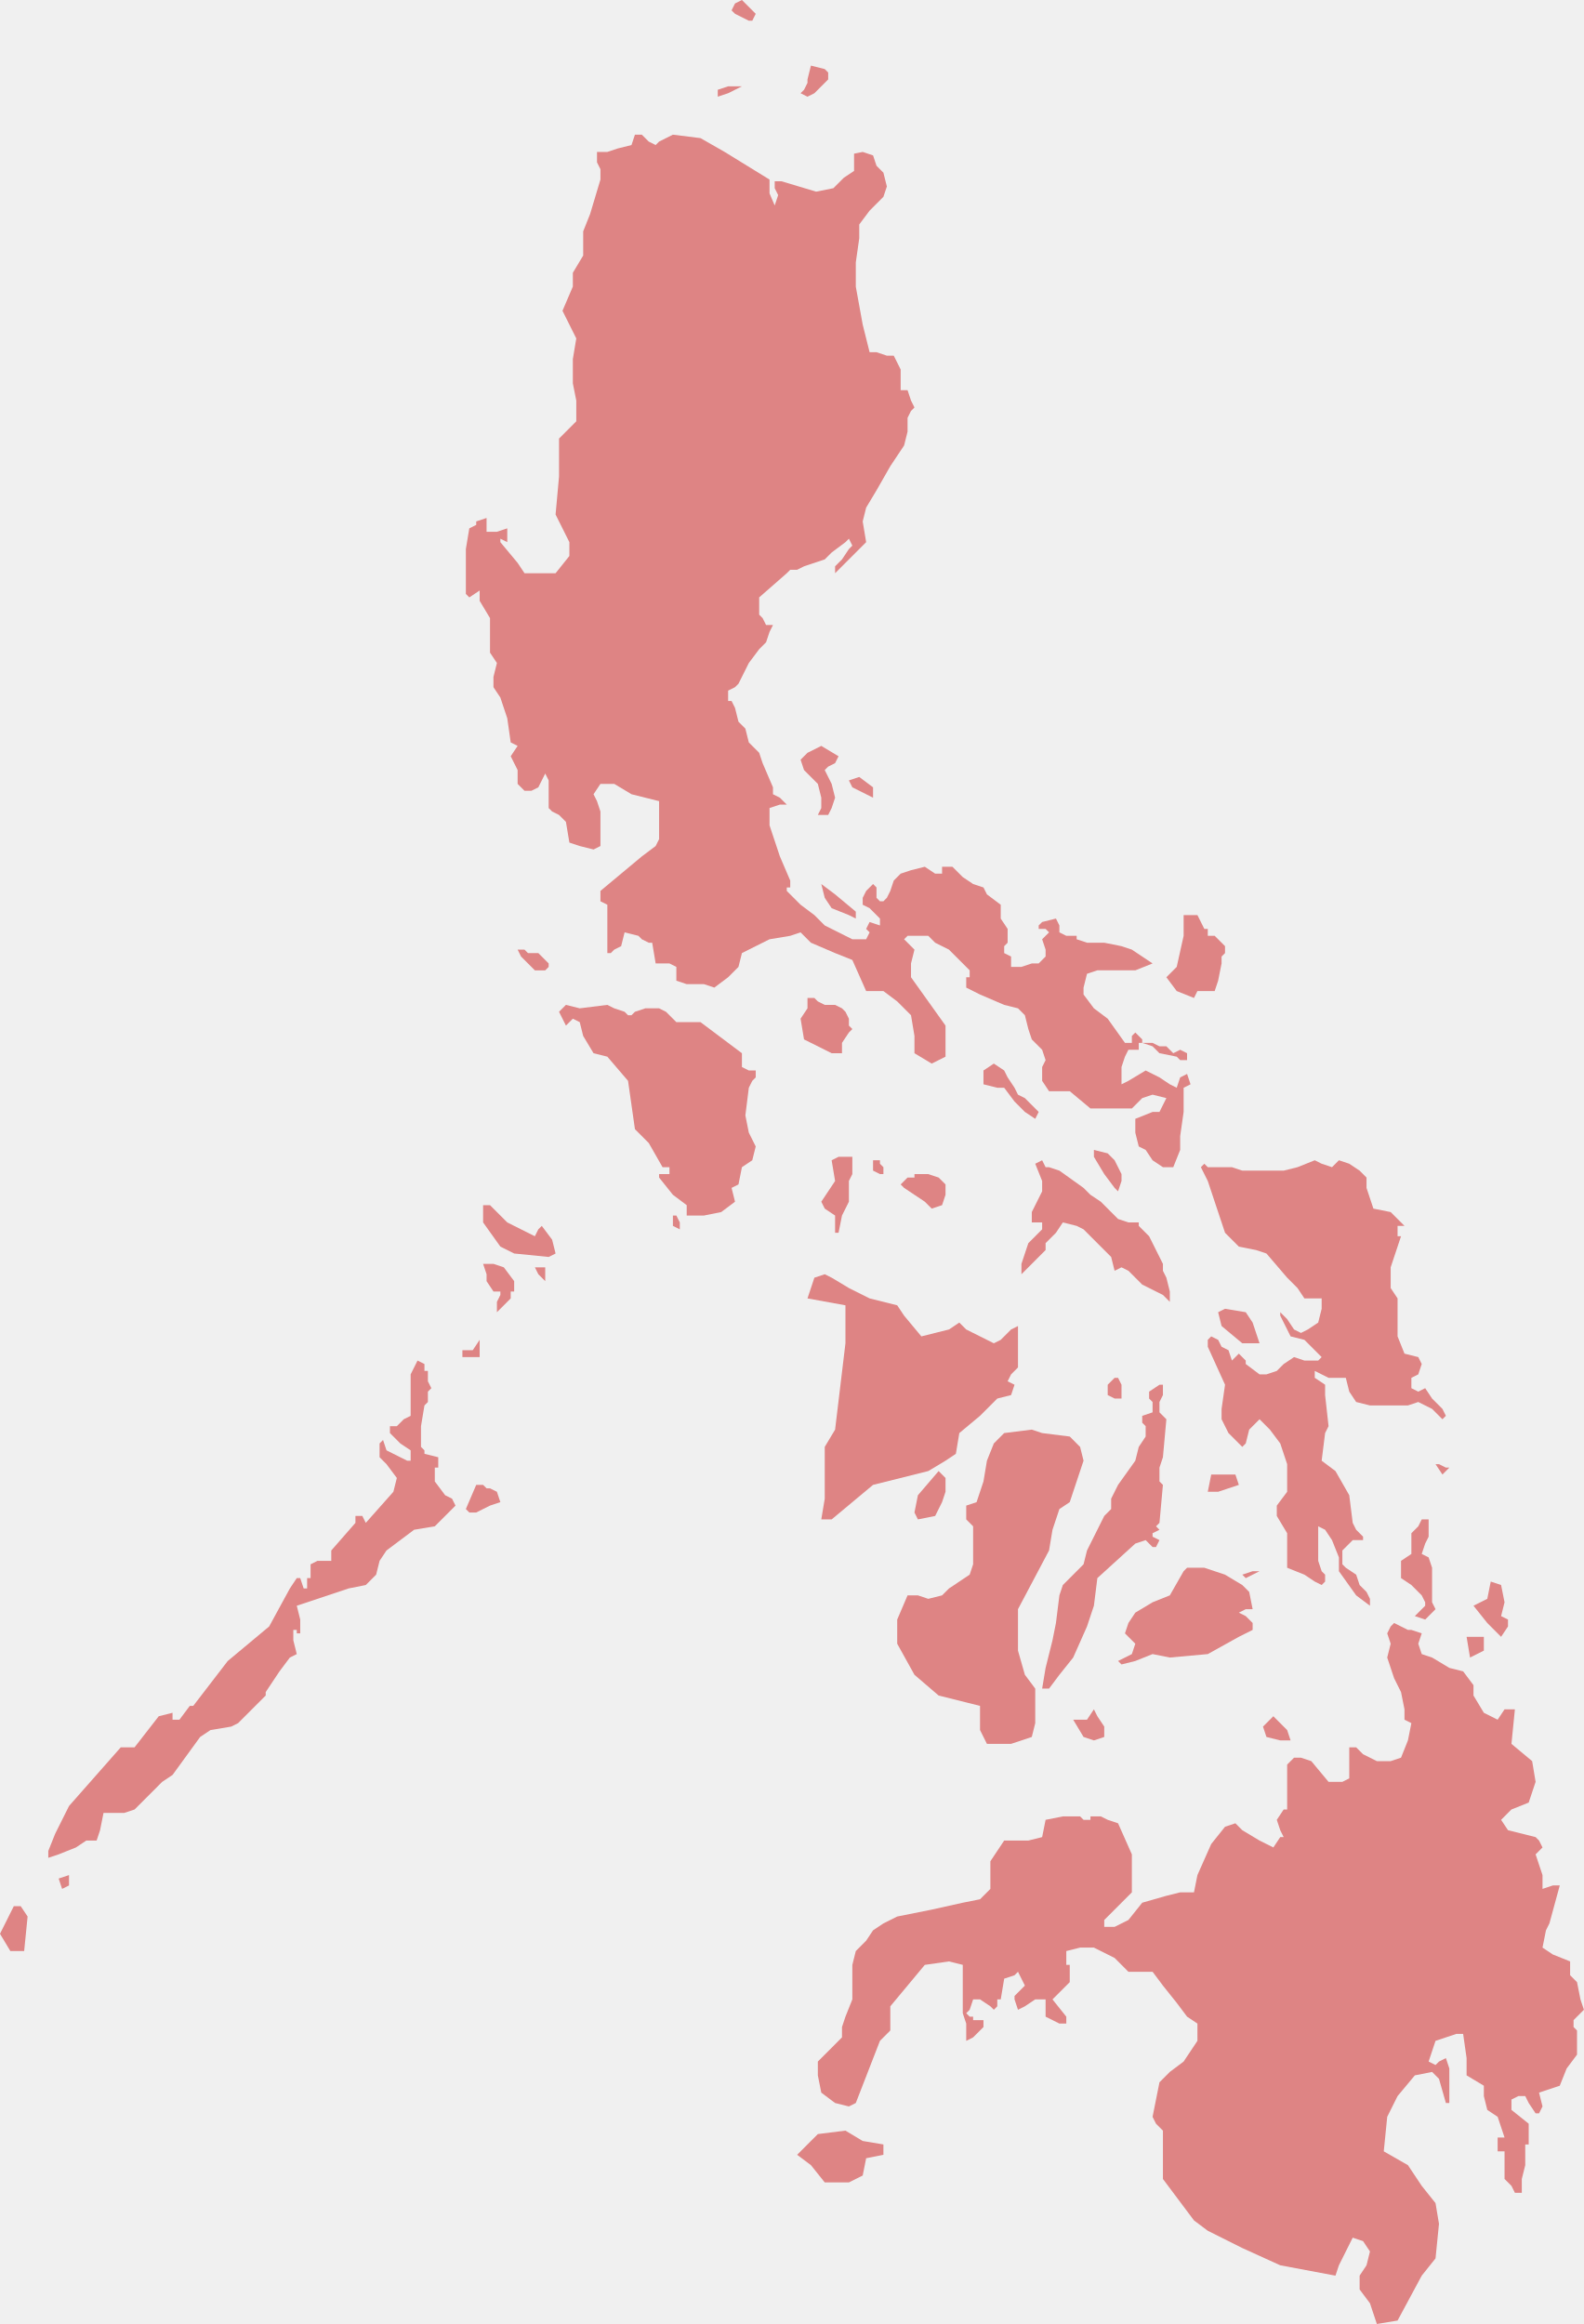
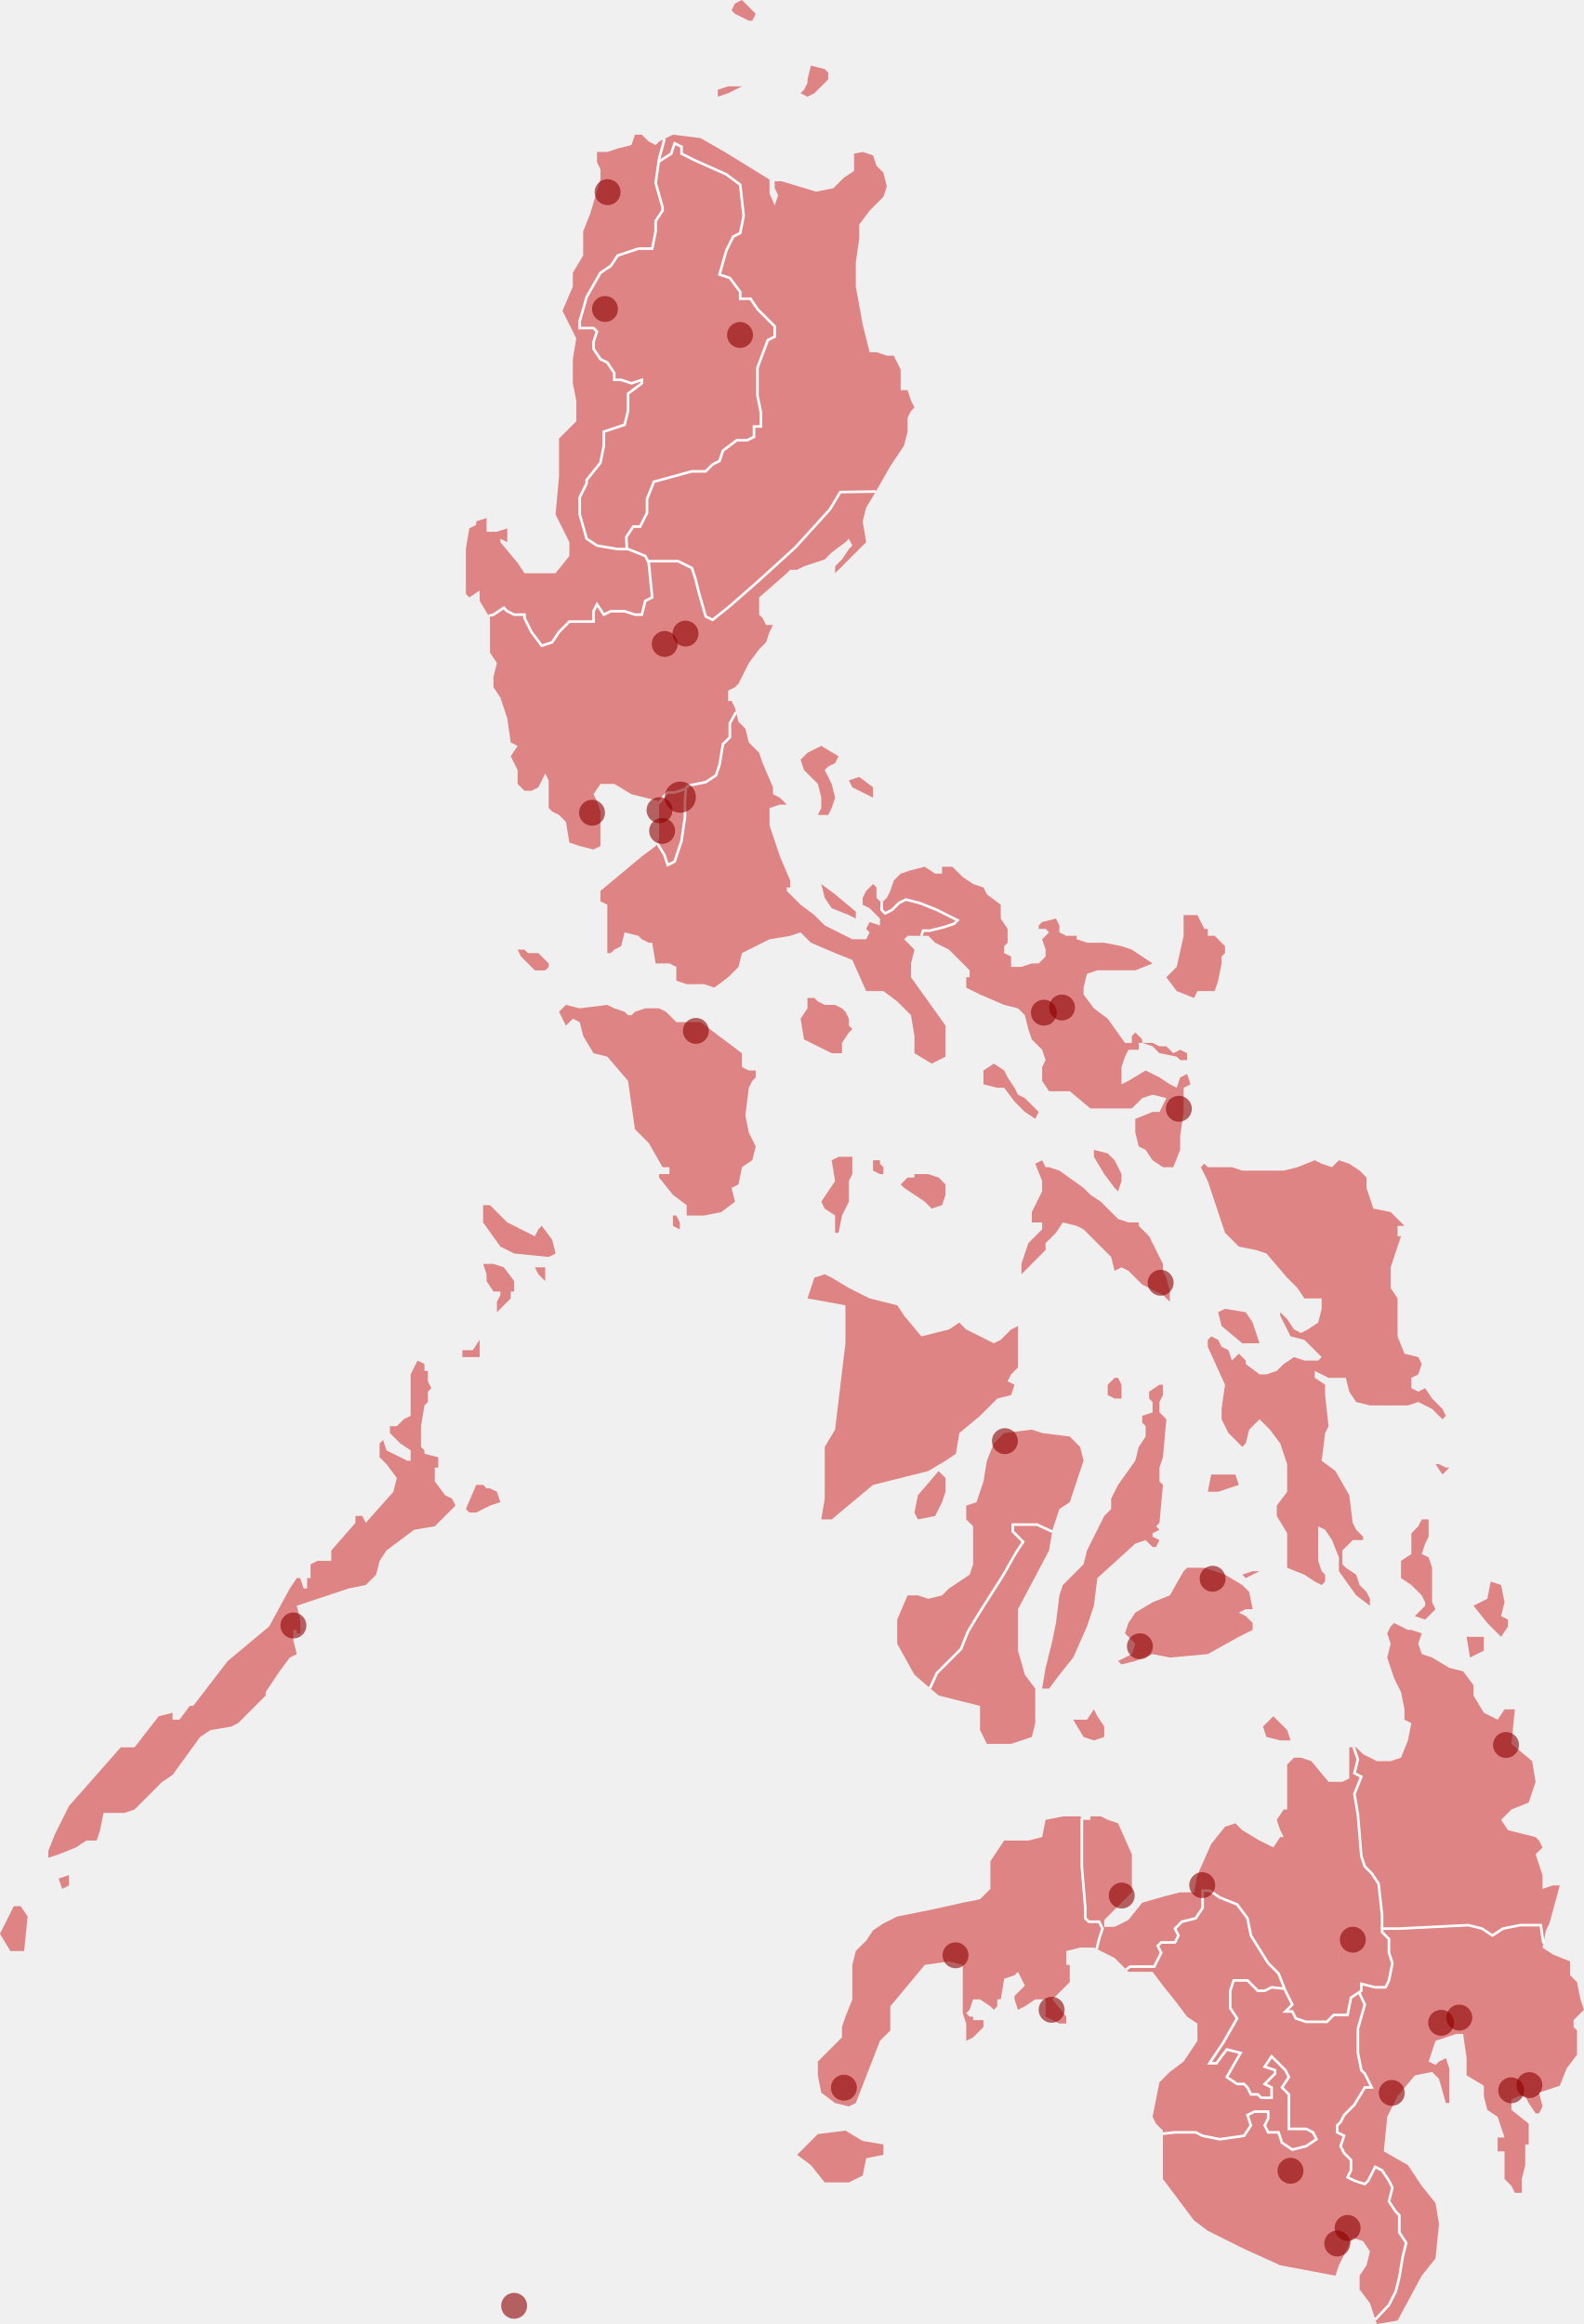
<svg xmlns="http://www.w3.org/2000/svg" width="610" height="895" viewBox="0 0 610 895" fill="none">
  <path d="M328.921 59.179V65.828L324.934 68.488L320.948 72.478L314.303 73.808L301.013 69.818H298.355V72.478L299.684 75.137L298.355 79.127L296.362 74.472V69.153L279.085 58.514L269.782 53.195L259.15 51.865L253.834 54.525L252.505 55.854L249.847 54.525L247.189 51.865H244.531L243.202 55.854L237.887 57.184L233.9 58.514H229.913V62.504L231.242 65.163V69.153L227.255 82.452L224.597 89.101V94.421V98.41L220.61 105.059V110.379L216.623 119.688L221.939 130.327L220.61 138.306V147.615L221.939 154.264V162.244L215.294 168.893V183.522L213.965 198.15L219.281 208.789V214.108L213.965 220.758H207.32H202.004L199.346 216.768L192.701 208.789V207.459L195.359 208.789V203.469L191.372 204.799H187.385V199.48L183.399 200.81V202.14L180.741 203.469L179.412 211.449V220.758V228.737L180.741 230.067L184.728 227.407V231.397L188.714 238.046V251.345L191.372 255.334L190.043 260.654V264.643L192.701 268.633L195.359 276.612L196.688 285.921L199.346 287.251L196.688 291.241L199.346 296.56V301.88L202.004 304.539H204.662L207.32 303.209L209.978 297.89L211.307 300.55V304.539V311.189L212.636 312.519L215.294 313.848L217.952 316.508L219.281 324.487L223.268 325.817L228.584 327.147L231.242 325.817V317.838V312.519L229.913 308.529L228.584 305.869L231.242 301.88H236.558L243.202 305.869L248.518 307.199L253.834 308.529V315.178V319.168V323.157L252.505 325.817L247.189 329.807L231.242 343.105V347.095L233.9 348.425V367.043H235.229L236.558 365.713L239.216 364.383L240.545 359.064L245.86 360.394L247.189 361.724L249.847 363.053H251.176L252.505 371.033H257.821L260.479 372.363V377.682L264.466 379.012H271.111L275.098 380.342L280.414 376.352L284.401 372.363L285.73 367.043L296.362 361.724L304.335 360.394L308.322 359.064L312.309 363.053L321.612 367.043L328.257 369.703L333.573 381.672H340.218L345.534 385.661L350.85 390.981L352.179 398.96V405.609L358.823 409.599L364.139 406.939V402.949V394.97L357.494 385.661L350.85 376.352V371.033L352.179 365.713L350.85 364.383L348.192 361.724L349.521 360.394H357.494L360.152 363.053L365.468 365.713L368.126 368.373L370.784 371.033L373.442 373.692V376.352H372.113V380.342L377.429 383.001L386.732 386.991L392.048 388.321L394.706 390.981L396.035 396.3L397.364 400.29L401.351 404.279L402.68 408.269L401.351 410.929V416.248L404.009 420.238H407.995H411.982L419.956 426.887H429.259H435.904L437.233 425.557L439.891 422.897L443.878 421.568L449.194 422.897L447.865 425.557L446.536 428.217H443.878L437.233 430.877V436.196L438.562 441.516L441.22 442.845L443.878 446.835L447.865 449.495H451.852L454.51 442.845V437.526L455.839 428.217V421.568V418.908L458.497 417.578L457.168 413.588L454.51 414.918L453.181 418.908L450.523 417.578L446.536 414.918L443.878 413.588L441.22 412.259L434.575 416.248L431.917 417.578V416.248V413.588V410.929L433.246 406.939L434.575 404.279H438.562V401.62H439.891L440.861 401.939L443.878 402.949L446.536 405.609L453.181 406.939L454.51 408.269H457.168V405.609L454.51 404.279L451.852 405.609L449.194 402.949H446.536L443.878 401.62H439.891V400.29L438.562 398.96L437.233 397.63L435.904 398.96V401.62H433.246L426.601 392.311L421.285 388.321L417.298 383.001V380.342L418.627 375.022L422.614 373.692H429.259H437.233L443.878 371.033L435.904 365.713L431.917 364.383L425.272 363.053H418.627L414.64 361.724V360.394H410.653L407.995 359.064V356.404L406.667 353.744L401.351 355.074L400.022 356.404V357.734H402.68L404.009 359.064L402.68 360.394L401.351 361.724L402.68 365.713V368.373L400.022 371.033H397.364L393.377 372.363H389.39V368.373L386.732 367.043V364.383L388.061 363.053V357.734L385.403 353.744V351.085V348.425L380.087 344.435L378.758 341.776L374.771 340.446L370.784 337.786L368.126 335.126L366.797 333.796H362.81V335.126V336.456H360.152L356.165 333.796L350.85 335.126L346.863 336.456L344.205 339.116L342.876 343.105L341.547 345.765L340.218 347.095H338.889L337.56 345.765V341.776L336.231 340.446L333.573 343.105L332.244 345.765V348.425L334.902 349.755L337.56 352.415L338.889 353.744V356.404L334.902 355.074L333.573 357.734L334.902 359.064L333.573 361.724H328.257L317.625 356.404L313.638 352.415L308.322 348.425L304.335 344.435L303.006 343.105V341.776H304.335V339.116L300.348 329.807L299.019 325.817L297.69 321.828L296.362 317.838V311.189L300.348 309.859H303.006L300.348 307.199L297.69 305.869V303.209L293.704 293.9L292.375 289.911L288.388 285.921L287.059 280.602L284.401 277.942L283.072 272.623L281.743 269.963H280.414V265.973L283.072 264.643L284.401 263.313L288.388 255.334L292.375 250.015L295.033 247.355L296.362 243.365L297.69 240.706H295.033L293.704 238.046L292.375 236.716V232.727V230.067L303.006 220.758L304.335 219.428H306.993L309.651 218.098L313.638 216.768L317.625 215.438L320.283 212.779L325.599 208.789L326.928 207.459L328.257 210.119L326.928 211.449L324.27 215.438L321.612 218.098V220.758L322.941 219.428L324.27 218.098L326.928 215.438L329.586 212.779L330.915 211.449L333.573 208.789L332.244 200.81L333.573 195.49L337.56 188.841L342.876 179.532L348.192 171.553L349.521 166.233V160.914L350.85 158.254L352.179 156.924L350.85 154.264L349.521 150.275H346.863V147.615V143.626V142.296L344.205 136.976H341.547L337.56 135.646H334.902L332.244 125.007L329.586 110.379V103.73V101.07L330.915 91.761V86.441L334.902 81.122L340.218 75.802L341.547 71.813L340.218 66.493L337.56 63.834L336.231 59.844L332.244 58.514L328.921 59.179Z" fill="#DE8484" />
  <path d="M285.73 33.247H280.414L276.427 34.576V37.236L280.414 35.906L285.73 33.247Z" fill="#DE8484" />
  <path d="M310.98 37.236L313.638 35.907L318.954 30.587V27.927L317.625 26.597L312.309 25.268L310.98 30.587V31.917L309.651 34.577L308.322 35.907L310.98 37.236Z" fill="#DE8484" />
  <path d="M283.072 1.33L281.743 3.99L283.072 5.319L285.73 6.649L288.388 7.979H289.717L291.046 5.319L289.717 3.99L288.388 2.66L285.73 0L283.072 1.33Z" fill="#DE8484" />
  <path d="M316.296 340.446L321.612 344.435L329.586 351.085V353.744L326.928 352.415L320.283 349.755L317.625 345.765L316.296 340.446Z" fill="#DE8484" />
  <path d="M316.296 287.251L310.98 289.911L308.322 292.57L309.651 296.56L314.967 301.88L316.296 307.199V311.189L314.967 313.848H318.954L320.283 311.189L321.612 307.199L320.283 301.88L317.625 296.56L318.954 295.23L321.612 293.9L322.941 291.241L316.296 287.251Z" fill="#DE8484" />
  <path d="M326.928 300.55L328.257 303.209L333.573 305.869L336.231 307.199V303.209L330.915 299.22L326.928 300.55Z" fill="#DE8484" />
  <path d="M455.839 352.415V360.394L453.181 372.363L449.194 376.352L453.181 381.672L459.826 384.331L461.155 381.672H462.484H465.142H467.799L469.128 377.682L470.457 371.033V368.373L471.786 367.043V364.383L467.799 360.394H465.142V357.734H463.813L462.484 355.074L461.155 352.415H455.839Z" fill="#DE8484" />
  <path d="M310.98 384.332V388.321L308.322 392.311L309.651 400.29L320.283 405.609H324.27V401.62L326.928 397.63L328.257 396.3L326.928 394.97V392.311L325.599 389.651L324.27 388.321L321.612 386.991H317.625L314.967 385.661L313.638 384.332H310.98Z" fill="#DE8484" />
  <path d="M199.346 365.713L200.675 368.373L205.991 373.693H209.978L211.307 372.363V371.033L208.649 368.373L207.32 367.043H203.333L202.004 365.713H199.346Z" fill="#DE8484" />
  <path d="M217.952 386.991L215.294 389.651L217.952 394.97L219.281 393.641L220.61 392.311L223.268 393.641L224.597 398.96L228.584 405.609L233.9 406.939L241.873 416.248L244.531 434.866L249.847 440.186L255.163 449.495H257.821V452.155H253.834V453.485L259.15 460.134L264.466 464.123V468.113H271.111L277.756 466.783L283.072 462.794L281.743 457.474L284.401 456.144L285.73 449.495L289.717 446.835L291.046 441.516L289.717 438.856L288.388 436.196L287.059 429.547L288.388 418.908L289.717 416.248L291.046 414.918V412.259H288.388L285.73 410.929V405.609L280.414 401.62L269.782 393.641H260.479L259.15 392.311L256.492 389.651L253.834 388.321H248.518L244.531 389.651L243.202 390.981H241.873L240.544 389.651L236.558 388.321L233.9 386.991L223.268 388.321L217.952 386.991Z" fill="#DE8484" />
  <path d="M320.283 446.835L321.612 454.814L318.954 458.804L316.296 462.794L317.625 465.453L321.612 468.113V474.762H322.941L324.27 468.113L326.928 462.794V454.814L328.257 452.155V445.505H322.941L320.283 446.835Z" fill="#DE8484" />
  <path d="M336.231 446.835V450.824L338.889 452.154H340.218V449.495L338.889 448.165V446.835H336.231Z" fill="#DE8484" />
  <path d="M348.192 457.474L352.179 460.133L356.166 462.793L358.824 465.453L362.81 464.123L364.139 460.133V456.144L361.482 453.484L357.495 452.154H354.837H352.179V453.484H349.521L346.863 456.144L348.192 457.474Z" fill="#DE8484" />
  <path d="M382.745 409.599L378.758 412.258V417.578L384.074 418.908H386.732L390.719 424.227L394.706 428.217L398.693 430.877L400.022 428.217L398.693 426.887L394.706 422.897L392.048 421.567L390.719 418.908L388.061 414.918L386.732 412.258L382.745 409.599Z" fill="#DE8484" />
  <path d="M398.693 448.165L401.351 454.814V458.804L400.022 461.463L397.364 466.783V470.773H401.351V473.432L396.035 478.752L393.377 486.731V490.72L397.364 486.731L402.68 481.411V478.752L406.667 474.762L409.325 470.773L414.641 472.102L417.299 473.432L421.286 477.422L427.93 484.071L429.259 489.391L431.917 488.061L434.575 489.391L439.891 494.71L447.865 498.7L450.523 501.359V498.7V497.37L449.194 492.05L447.865 489.391V486.731L445.207 481.411L442.549 476.092L438.562 472.102V470.773H434.575L430.588 469.443L423.943 462.793L419.957 460.134L417.299 457.474L407.996 450.825L404.009 449.495H402.68L401.351 446.835L398.693 448.165Z" fill="#DE8484" />
  <path d="M421.286 442.846V445.505L425.273 452.155L429.26 457.474L430.589 458.804L431.918 454.814V452.155L429.26 446.835L426.602 444.176L421.286 442.846Z" fill="#DE8484" />
  <path d="M260.479 468.113H259.15V470.773V472.102L261.808 473.432V470.773L260.479 468.113Z" fill="#DE8484" />
  <path d="M186.057 464.123V470.772L192.702 480.081L198.017 482.741L211.307 484.071L213.965 482.741L212.636 477.422L208.649 472.102L207.32 473.432L205.991 476.092L200.675 473.432L195.359 470.772L190.044 465.453L188.715 464.123H186.057Z" fill="#DE8484" />
  <path d="M205.991 488.061L207.32 490.721L208.649 492.051L209.978 493.38V489.391V488.061H205.991Z" fill="#DE8484" />
  <path d="M186.057 486.731L187.386 490.721V493.38L190.044 497.37H192.702V498.7L191.373 501.359V505.349L194.031 502.689L196.688 500.03V497.37H198.017V493.38L194.031 488.061L190.044 486.731H188.715H186.057Z" fill="#DE8484" />
  <path d="M184.727 515.988V522.638H178.083V519.978H182.069L184.727 515.988Z" fill="#DE8484" />
  <path d="M160.806 523.967L158.148 529.287V545.245L155.49 546.575L152.832 549.235H150.174V551.894L154.161 555.884L158.148 558.544V561.204V562.533H156.819L154.161 561.204L151.503 559.874L148.845 558.544L147.516 554.554L146.187 555.884V561.204L148.845 563.863L152.832 569.183L151.503 574.502L140.871 586.471L139.542 583.811H136.884V586.471L127.582 597.11V601.1H122.266L119.608 602.429V605.089V607.749H118.279V611.738H116.95L115.621 607.749H114.292L111.634 611.738L103.66 626.367L87.712 639.666L74.422 656.954H73.094L69.107 662.273H66.449V659.614L61.133 660.944L51.83 672.912H46.514L26.579 695.52L21.263 706.159L18.605 712.808V715.468L22.592 714.138L29.237 711.478L33.224 708.819H37.211L38.54 704.829L39.869 698.18H47.843L51.83 696.85L55.817 692.86L62.462 686.211L66.449 683.551L77.08 668.923L81.067 666.263L89.041 664.933L91.699 663.603L102.331 652.964V651.634L107.647 643.655L111.634 638.336L114.292 637.006L112.963 631.686V629.027V627.697H114.292V629.027H115.621V626.367V623.707L114.292 618.388L118.279 617.058L134.226 611.738L140.871 610.409L144.858 606.419L146.187 601.1L148.845 597.11L159.477 589.131L167.451 587.801L175.425 579.822L174.096 577.162L171.438 575.832L167.451 570.513V565.193H168.78V561.204L163.464 559.874V558.544L162.135 557.214V549.235L163.464 541.256L164.793 539.926V535.936L166.122 534.606L164.793 531.946V527.957H163.464V525.297L160.806 523.967Z" fill="#DE8484" />
  <path d="M183.399 571.842L179.412 581.151L180.741 582.481H183.399L188.714 579.821L192.701 578.492L191.372 574.502L188.714 573.172H187.385L186.057 571.842H183.399Z" fill="#DE8484" />
  <path d="M22.592 723.447L23.921 727.437L26.579 726.107V722.117L22.592 723.447Z" fill="#DE8484" />
  <path d="M7.974 734.086L10.632 738.076L9.303 751.374H3.987L0 744.725L3.987 736.746L5.316 734.086H7.974Z" fill="#DE8484" />
  <path d="M306.994 829.836L312.31 833.826L317.625 840.475H326.928L332.244 837.816L333.573 831.166L340.218 829.836V825.847L332.244 824.517L325.599 820.527L314.968 821.857L310.981 825.847L306.994 829.836Z" fill="#DE8484" />
  <path d="M329.586 809.889L338.889 785.951L342.876 781.961V772.652L356.166 756.694L365.468 755.364L370.784 756.694V775.312L372.113 779.302V785.951L374.771 784.621L377.429 781.961L378.758 780.632V777.972H374.771V776.642H373.442L372.113 775.312L373.442 773.982L374.771 769.993H377.429L381.416 772.652L382.745 773.982L384.074 772.652V769.993H385.403L386.732 762.013L390.719 760.684L392.048 759.354L394.706 764.673L390.719 768.663V769.993L392.048 773.982L394.706 772.652L398.693 769.993H402.68V776.642L407.996 779.302H410.654V776.642L405.338 769.993L411.983 763.343V756.694H410.654V751.374L415.969 750.045H421.285L429.259 754.034L431.917 756.694L434.575 759.354H443.878L447.865 764.673L453.181 771.322L457.168 776.642L461.155 779.302V785.951L455.839 793.93L450.523 797.92L446.536 801.909L443.878 815.208L445.207 817.868L447.865 820.528V827.177V839.146L459.826 855.104L465.142 859.094L478.431 865.743L493.05 872.392L514.314 876.382L515.643 872.392L518.301 867.073L520.959 861.753L524.946 863.083L527.603 867.073L526.274 872.392L523.617 876.382V881.701L527.603 887.021L528.932 891.01L530.261 895L538.235 893.67L547.538 876.382L552.854 869.733L554.183 856.434L552.854 848.455L547.538 841.805L542.222 833.826L532.919 828.507L534.248 815.208L538.235 807.229L544.88 799.25L551.525 797.92L554.183 800.58L556.841 809.889H558.17V796.59L556.841 792.6L554.183 793.93L552.854 795.26L550.196 793.93L552.854 785.951L560.828 783.291H563.486L564.815 792.6V799.25L571.46 803.239V807.229L572.789 812.548L576.776 815.208L578.105 819.198L579.434 823.187H576.776V828.507H579.434V832.496V839.146L582.091 841.805L583.42 844.465H586.078V839.146L587.407 833.826V825.847H588.736V817.868L582.091 812.548V808.559L584.749 807.229H587.407L588.736 809.889L591.394 813.878H592.723L594.052 811.218L592.723 805.899L600.697 803.239L603.355 796.59L607.342 791.27V785.951V781.961L606.013 780.632V777.972L610 773.982L608.671 769.993L607.342 763.343L604.684 760.684V755.364L598.039 752.704L594.052 750.045L595.381 743.395L596.71 740.736L600.697 726.107H598.039L594.052 727.437V722.117L592.723 718.128L591.394 714.138L594.052 711.478L592.723 708.819L591.394 707.489L586.078 706.159L580.763 704.829L578.105 700.84L582.091 696.85L588.736 694.19L591.394 686.211L590.065 678.232L582.091 671.582L583.42 658.284H579.434L576.776 662.273L571.46 659.614L567.473 652.964V648.975L563.486 643.655L558.17 642.325L551.525 638.336L547.538 637.006L546.209 633.016L547.538 629.027L543.551 627.697H542.222L539.564 626.367L536.906 625.037L535.577 626.367L534.248 629.027L535.577 633.016L534.248 638.336L535.577 642.325L536.906 646.315L539.564 651.634L540.893 658.284V662.273L543.551 663.603L542.222 670.253L539.564 676.902L535.577 678.232H530.261L527.603 676.902L524.946 675.572L522.288 672.912H519.63V679.562V684.881L516.972 686.211H514.314H511.656L505.011 678.232L501.024 676.902H498.366L495.708 679.562V688.871V696.85H494.379L491.721 700.84L493.05 704.829L494.379 707.489H493.05L490.392 711.478L485.076 708.819L478.431 704.829L475.773 702.169L471.786 703.499L466.471 710.149L461.155 722.117L459.826 728.767H454.51L449.194 730.097L439.891 732.756L434.575 739.406L429.259 742.065H425.272V739.406L429.259 735.416L435.904 728.767V720.788V714.138L430.588 702.169L426.601 700.84L423.943 699.51H419.956V700.84H417.298L415.969 699.51H409.325L402.68 700.84L401.351 707.489L396.035 708.819H392.048H386.732L384.074 712.808L381.416 716.798V723.447V727.437L377.429 731.426L370.784 732.756L358.823 735.416L345.534 738.076L340.218 740.736L336.231 743.395L333.573 747.385L329.586 751.374L328.257 756.694V760.684V766.003V769.993L325.599 776.642L324.27 780.632V784.621L321.612 787.281L314.967 793.93V799.25L316.296 805.899L321.612 809.889L326.928 811.218L329.586 809.889Z" fill="#DE8484" />
  <path d="M490.392 660.943L486.405 664.933L487.734 668.923L493.05 670.253H497.037L495.708 666.263L493.05 663.603L490.392 660.943Z" fill="#DE8484" />
  <path d="M413.312 662.273L417.298 668.923L421.285 670.252L425.272 668.923V664.933L422.614 660.943L421.285 658.284L418.627 662.273H413.312Z" fill="#DE8484" />
  <path d="M564.815 630.356L566.144 638.336L571.46 635.676V630.356H564.815Z" fill="#DE8484" />
  <path d="M574.118 609.079L572.789 615.728L567.473 618.388L572.789 625.037L578.104 630.356L580.762 626.367V623.707L578.104 622.377L579.433 617.058L578.104 610.408L574.118 609.079Z" fill="#DE8484" />
  <path d="M550.196 585.141V591.79L548.867 594.45L547.538 598.44L550.196 599.77L551.525 603.759V607.749V615.728V617.058L552.854 619.718L548.867 623.707L544.88 622.377L548.867 618.388V617.058L547.538 614.398L546.209 613.068L543.551 610.409L539.564 607.749V601.1L543.551 598.44V594.45V590.461L546.209 587.801L547.538 585.141H550.196Z" fill="#DE8484" />
  <path d="M482.419 605.089L478.432 606.419L479.761 607.749L485.077 605.089H482.419Z" fill="#DE8484" />
  <path d="M455.839 605.089L450.523 614.398L443.878 617.058L437.233 621.048L434.575 625.037L433.246 629.027L437.233 633.016L435.904 637.006L430.588 639.666L431.917 640.996L437.233 639.666L443.878 637.006L450.523 638.336L465.142 637.006L477.102 630.357L479.76 629.027L482.418 627.697V625.037L479.76 622.377L477.102 621.048L479.76 619.718H482.418L481.089 613.068L478.431 610.409L471.787 606.419L463.813 603.759H457.168L455.839 605.089Z" fill="#DE8484" />
  <path d="M466.471 567.853L465.142 574.502H469.129L473.115 573.172L477.102 571.843L475.773 567.853H466.471Z" fill="#DE8484" />
  <path d="M447.865 533.276V537.266L446.536 539.926V543.915L449.194 546.575L447.865 561.204L446.536 565.193V570.513L447.865 571.842L446.536 586.471L445.207 587.801L446.536 589.131L443.878 590.461V591.79L446.536 593.12L445.207 595.78H443.878L441.22 593.12L437.233 594.45L422.614 607.749L421.285 618.388L418.627 626.367L413.311 638.336L407.995 644.985L404.009 650.305H401.351L402.68 642.325L405.338 631.686L406.666 625.037L407.995 614.398L409.324 610.409L417.298 602.429L418.627 597.11L425.272 583.811L427.93 581.152V577.162L430.588 571.842L437.233 562.533L438.562 557.214L441.22 553.224V549.235L439.891 547.905V545.245L443.878 543.915V539.926L442.549 538.596V535.936L446.536 533.276H447.865Z" fill="#DE8484" />
  <path d="M429.259 530.617L426.601 533.276V537.266L429.259 538.596H431.917V535.936V533.276L430.588 530.617H429.259Z" fill="#DE8484" />
  <path d="M349.521 614.398L345.534 623.707V633.016L352.179 644.985L361.481 652.964L372.113 655.624L377.429 656.954V666.263L380.087 671.582H389.39L397.364 668.923L398.693 663.603V656.954V650.304L394.706 644.985L392.048 635.676V619.718L404.009 597.11L405.338 589.131L407.996 581.151L411.982 578.492L417.298 562.533L415.969 557.214L411.982 553.224L401.351 551.894L397.364 550.564L386.732 551.894L382.745 555.884L380.087 562.533L378.758 570.512L376.1 578.492L372.113 579.822V585.141L374.771 587.801V593.12V602.429L373.442 606.419L365.468 611.738L362.81 614.398L357.494 615.728L353.508 614.398H349.521Z" fill="#DE8484" />
  <path d="M361.482 566.523L353.508 575.832L352.179 582.481L353.508 585.141L360.153 583.811L362.811 578.492L364.14 574.502V569.183L361.482 566.523Z" fill="#DE8484" />
  <path d="M310.98 500.03L325.599 502.689V509.339V517.318L321.612 550.565L317.625 557.214V562.533V570.513V577.162L316.296 585.141H320.283L336.231 571.843L357.495 566.523L364.139 562.533L368.126 559.874L369.455 551.895L377.429 545.245L384.074 538.596L389.39 537.266L390.719 533.276L388.061 531.947L389.39 529.287L392.048 526.627V510.669L389.39 511.999L385.403 515.988L382.745 517.318L377.429 514.658L372.113 511.999L369.455 509.339L365.468 511.999L360.153 513.328L354.837 514.658L348.192 506.679L345.534 502.689L334.902 500.03L326.928 496.04L320.283 492.051L317.625 490.721L313.638 492.051L310.98 500.03Z" fill="#DE8484" />
  <path d="M552.854 563.863L555.512 567.853L558.17 565.193H556.841L554.183 563.863H552.854Z" fill="#DE8484" />
  <path d="M469.128 505.349L470.457 510.669L478.431 517.318H485.076L482.418 509.339L479.76 505.349L471.786 504.02L469.128 505.349Z" fill="#DE8484" />
  <path d="M465.141 518.648L471.786 533.276L470.457 542.585V546.575L473.115 551.894L478.431 557.214L479.76 555.884L481.089 550.564L485.076 546.575L489.063 550.564L493.05 555.884L495.708 563.863V567.853V574.502L491.721 579.822V583.811L495.708 590.46V599.77V603.759L502.353 606.419L506.34 609.079L508.998 610.408L510.327 609.079V606.419L508.998 605.089L507.669 601.099V595.78V587.801L510.327 589.131L512.984 593.12L515.642 599.77V605.089L522.287 614.398L527.603 618.388V615.728L526.274 613.068L523.616 610.408L522.287 606.419L518.3 603.759L516.971 602.429V599.77V597.11L520.958 593.12H524.945V591.79L522.287 589.131L520.958 586.471L519.629 575.832L514.313 566.523L508.998 562.533L510.327 551.894L511.656 549.235L510.327 537.266V533.276L506.34 530.617V527.957L508.998 529.287L511.656 530.617H518.3L519.629 535.936L522.287 539.926L527.603 541.255H531.59H536.906H542.222L546.209 539.926L551.525 542.585L554.183 545.245L555.512 546.575L556.841 545.245L555.512 542.585L551.525 538.596L548.867 534.606L546.209 535.936L543.551 534.606V530.617L546.209 529.287L547.538 525.297L546.209 522.637L540.893 521.307L538.235 514.658V500.03L535.577 496.04V488.061L539.564 476.092H538.235V472.102H540.893L535.577 466.783L528.932 465.453L527.603 461.463L526.274 457.474V453.484L523.616 450.825L519.629 448.165L515.642 446.835L512.984 449.495L508.998 448.165L506.34 446.835L499.695 449.495L494.379 450.825H485.076H478.431L474.444 449.495H469.128H466.47H465.141L463.812 448.165L462.483 449.495L463.812 452.154L465.141 454.814L467.799 462.793L469.128 466.783L471.786 474.762L477.102 480.082L483.747 481.411L487.734 482.741L495.708 492.05L499.695 496.04L502.353 500.03H508.998V504.019L507.669 509.339L503.682 511.998L501.024 513.328L498.366 511.998L495.708 508.009L493.05 505.349V506.679L494.379 509.339L495.708 511.998L497.037 514.658L502.353 515.988L505.011 518.648L508.998 522.637L507.669 523.967H506.34H502.353L498.366 522.637L494.379 525.297L491.721 527.957L487.734 529.287H485.076L479.76 525.297V523.967L477.102 521.307L475.773 522.637L474.444 523.967L473.115 519.978L470.457 518.648L469.128 515.988L466.47 514.658L465.141 515.988V518.648Z" fill="#DE8484" />
+   <path d="M188.183 237.155L190.044 236.716L194.031 234.056L195.36 235.386L198.018 236.716H202.004V238.046L204.662 243.365L208.649 248.685L212.636 247.355L215.294 243.365L219.281 239.376H223.268H228.584V235.386L229.913 232.727L232.571 236.716L235.229 235.386H240.545L244.532 236.716H247.19L248.519 231.397L251.177 230.067L249.848 216.768L248.519 214.108L241.874 211.449H237.887L229.913 210.119L225.926 207.459L223.268 198.15V191.501L225.926 186.181V184.851L231.242 178.202L232.571 171.553V166.233L240.545 163.573L241.874 158.254V151.605L247.19 147.615V146.285L243.203 147.615L239.216 146.285H236.558V143.625L233.9 139.636L231.242 138.306L228.584 134.316V131.657L229.913 127.667L228.584 126.337H223.268V123.678L225.926 114.368L231.242 105.059L235.229 102.4L237.887 98.41L241.874 97.08L245.861 95.75H251.177L252.505 89.101V85.111L255.163 81.122V79.792L252.505 70.483L253.834 61.174L255.828 53.859L256.001 53.447" stroke="white" stroke-miterlimit="10" />
+   <path d="M253.675 62.278L258.486 59.179L259.815 55.19L262.473 56.519V59.179L267.789 61.839L279.75 67.158L285.066 71.148L286.395 83.117L285.066 89.766L282.408 91.096L279.75 96.415L277.092 105.724L281.079 107.054L285.066 112.374V115.033H289.053L291.711 119.023L298.355 125.672V129.662L295.697 130.992L291.711 141.631V145.62V148.28V149.61V152.27L293.04 158.919V164.238H290.382V168.228L287.724 169.558H283.737L278.421 173.548L277.092 177.537L274.434 178.867L271.776 181.527H266.46L251.841 185.516L249.183 192.166V197.485L246.525 202.805H243.867L241.209 206.794L241.409 211.449" stroke="white" stroke-miterlimit="10" />
+   <path d="M249.183 216.103H261.144L266.46 218.763L267.789 222.753L269.118 228.072L271.776 237.381L274.434 238.711L281.079 233.391L291.71 224.082L306.329 210.784L319.619 196.155L323.606 189.506L337.294 189.28" stroke="white" stroke-miterlimit="10" />
+   <path d="M283.471 274.232L281.078 278.607V283.927L278.421 286.586L277.092 294.566L275.763 298.555L271.776 301.215L265.131 302.545L263.802 303.875L259.815 305.205H257.157L255.828 306.534L253.834 309.314" stroke="white" stroke-miterlimit="10" />
+   <path d="M253.077 324.673L255.828 329.142L257.157 333.131L259.815 331.801L262.473 323.822L263.802 314.513V311.853V307.864L264.214 303.462" stroke="white" stroke-miterlimit="10" />
+   <path d="M339.567 347.095L339.554 350.42L340.883 351.75L343.541 350.42L346.199 347.76L348.857 346.43L354.172 347.76L360.817 350.42L366.133 353.08L368.791 354.409L367.462 355.739L363.475 357.069L358.159 358.399H355.501L354.837 360.394" stroke="white" stroke-miterlimit="10" />
+   <path d="M358.159 650.118L360.817 644.32L370.12 635.011L372.778 628.362L376.765 621.712L386.068 607.084L391.384 597.775L394.041 593.785L390.055 589.795V587.136H399.357L405.218 589.835" stroke="white" stroke-miterlimit="10" />
+   <path d="M416.648 700.188L416.634 704.164V718.793L417.963 734.751V738.741L419.292 740.071H423.279L424.608 742.73L423.279 746.72L422.349 750.577" stroke="white" stroke-miterlimit="10" />
+   <path d="M433.698 758.476L435.24 757.359H440.556H444.543L445.872 754.699L447.201 752.039L445.872 749.379L447.201 748.05H452.517L453.846 745.39L452.517 742.73L455.175 740.07L460.49 738.741L463.148 734.751V728.102H465.806L469.793 730.761L476.438 733.421L480.425 738.741L481.754 745.39L488.399 756.029L492.386 760.018L495.044 766.668L497.702 771.987L495.044 774.647H497.702L499.031 777.307L503.018 778.637H508.334H510.992L513.65 775.977H518.965L520.294 769.327L524.281 766.668V764.008L529.597 765.338H533.584L534.913 762.678L536.242 756.029L534.913 752.039V746.72L532.255 744.06V742.73H538.9L565.48 741.4L570.796 742.73L574.782 745.39L578.769 742.73L585.414 741.4H593.388L594.385 748.382" stroke="white" stroke-miterlimit="10" />
+   <path d="M521.331 672.912L522.952 677.567L521.623 682.886L524.281 684.216L521.623 690.865L522.952 698.845L524.281 714.803L525.61 718.793L528.268 721.452L530.926 725.442L532.255 737.411V742.73" stroke="white" stroke-miterlimit="10" />
+   <path d="M523.391 767.266L525.61 771.987L522.952 781.296V790.605L524.281 797.255L525.61 798.584L526.939 801.244L528.268 803.904H525.61L521.623 810.553L517.636 814.543L516.307 817.203L514.979 818.532V821.192L517.636 822.522L516.307 826.512L517.636 829.171L520.294 831.831V835.821L518.965 838.48L521.623 839.81L525.61 841.14L526.939 839.81L528.268 837.151L529.597 834.491L532.255 835.821L534.913 839.81L536.242 842.47L534.913 847.79L537.571 851.779L538.9 853.109V859.758L541.558 863.748L540.229 869.067L538.9 877.047L537.571 882.366L534.913 887.685L529.677 893.258" stroke="white" stroke-miterlimit="10" />
+   <path d="M447.865 821.711L452.517 821.192H460.49L463.148 822.522L469.793 823.852L479.096 822.522L481.754 818.533L480.425 814.543L483.083 813.213H488.399V815.873L487.07 818.533L488.399 821.192H492.386L493.715 825.182L497.702 827.842L503.018 826.512L507.005 823.852L505.676 821.192L503.018 819.863H496.373V813.213V806.564L493.715 803.904L496.373 799.915L495.044 797.255L489.728 791.935L487.07 795.925L491.057 797.255V798.585L489.728 799.915L487.07 802.574L489.728 803.904V807.894H485.741L484.412 806.564H481.754L480.425 803.904L479.096 802.574H476.438L472.451 799.915L477.767 790.605L472.451 789.276L468.464 794.595H465.806L471.122 786.616L476.438 777.307L473.78 773.317V770.657V766.668L475.109 762.678H480.425L484.412 766.668H487.07L489.728 765.338L494.725 765.87" stroke="white" stroke-miterlimit="10" />
+   <circle cx="589" cy="803" r="5" fill="#8E0000" fill-opacity="0.6" />
+   <circle cx="580" cy="672" r="5" fill="#8E0000" fill-opacity="0.6" />
+   <circle cx="582" cy="805" r="5" fill="#8E0000" fill-opacity="0.6" />
+   <circle cx="536" cy="806" r="5" fill="#8E0000" fill-opacity="0.6" />
+   <circle cx="562" cy="777" r="5" fill="#8E0000" fill-opacity="0.6" />
+   <circle cx="555" cy="779" r="5" fill="#8E0000" fill-opacity="0.6" />
+   <circle cx="463" cy="726" r="5" fill="#8E0000" fill-opacity="0.6" />
+   <circle cx="432" cy="730" r="5" fill="#8E0000" fill-opacity="0.6" />
+   <circle cx="405" cy="774" r="5" fill="#8E0000" fill-opacity="0.6" />
+   <circle cx="521" cy="747" r="5" fill="#8E0000" fill-opacity="0.6" />
+   <circle cx="325" cy="804" r="5" fill="#8E0000" fill-opacity="0.6" />
+   <circle cx="198" cy="888" r="5" fill="#8E0000" fill-opacity="0.6" />
+   <circle cx="368" cy="753" r="5" fill="#8E0000" fill-opacity="0.6" />
+   <circle cx="234" cy="74" r="5" fill="#8E0000" fill-opacity="0.6" />
+   <circle cx="285" cy="129" r="5" fill="#8E0000" fill-opacity="0.6" />
+   <circle cx="233" cy="119" r="5" fill="#8E0000" fill-opacity="0.6" />
+   <circle cx="264" cy="244" r="5" fill="#8E0000" fill-opacity="0.6" />
+   <circle cx="256" cy="248" r="5" fill="#8E0000" fill-opacity="0.6" />
+   <circle cx="254" cy="312" r="5" fill="#8E0000" fill-opacity="0.6" />
+   <circle cx="255" cy="320" r="5" fill="#8E0000" fill-opacity="0.6" />
+   <circle cx="228" cy="313" r="5" fill="#8E0000" fill-opacity="0.6" />
+   <circle cx="268" cy="397" r="5" fill="#8E0000" fill-opacity="0.6" />
+   <circle cx="262" cy="307" r="6" fill="#8E0000" fill-opacity="0.6" />
+   <circle cx="402" cy="390" r="5" fill="#8E0000" fill-opacity="0.6" />
+   <circle cx="409" cy="388" r="5" fill="#8E0000" fill-opacity="0.6" />
+   <circle cx="454" cy="427" r="5" fill="#8E0000" fill-opacity="0.6" />
+   <circle cx="447" cy="494" r="5" fill="#8E0000" fill-opacity="0.6" />
+   <circle cx="387" cy="555" r="5" fill="#8E0000" fill-opacity="0.6" />
+   <circle cx="467" cy="608" r="5" fill="#8E0000" fill-opacity="0.6" />
+   <circle cx="439" cy="634" r="5" fill="#8E0000" fill-opacity="0.6" />
+   <circle cx="113" cy="626" r="5" fill="#8E0000" fill-opacity="0.6" />
+   <circle cx="519" cy="858" r="5" fill="#8E0000" fill-opacity="0.6" />
+   <circle cx="515" cy="864" r="5" fill="#8E0000" fill-opacity="0.6" />
+   <circle cx="497" cy="836" r="5" fill="#8E0000" fill-opacity="0.6" />
</svg>
